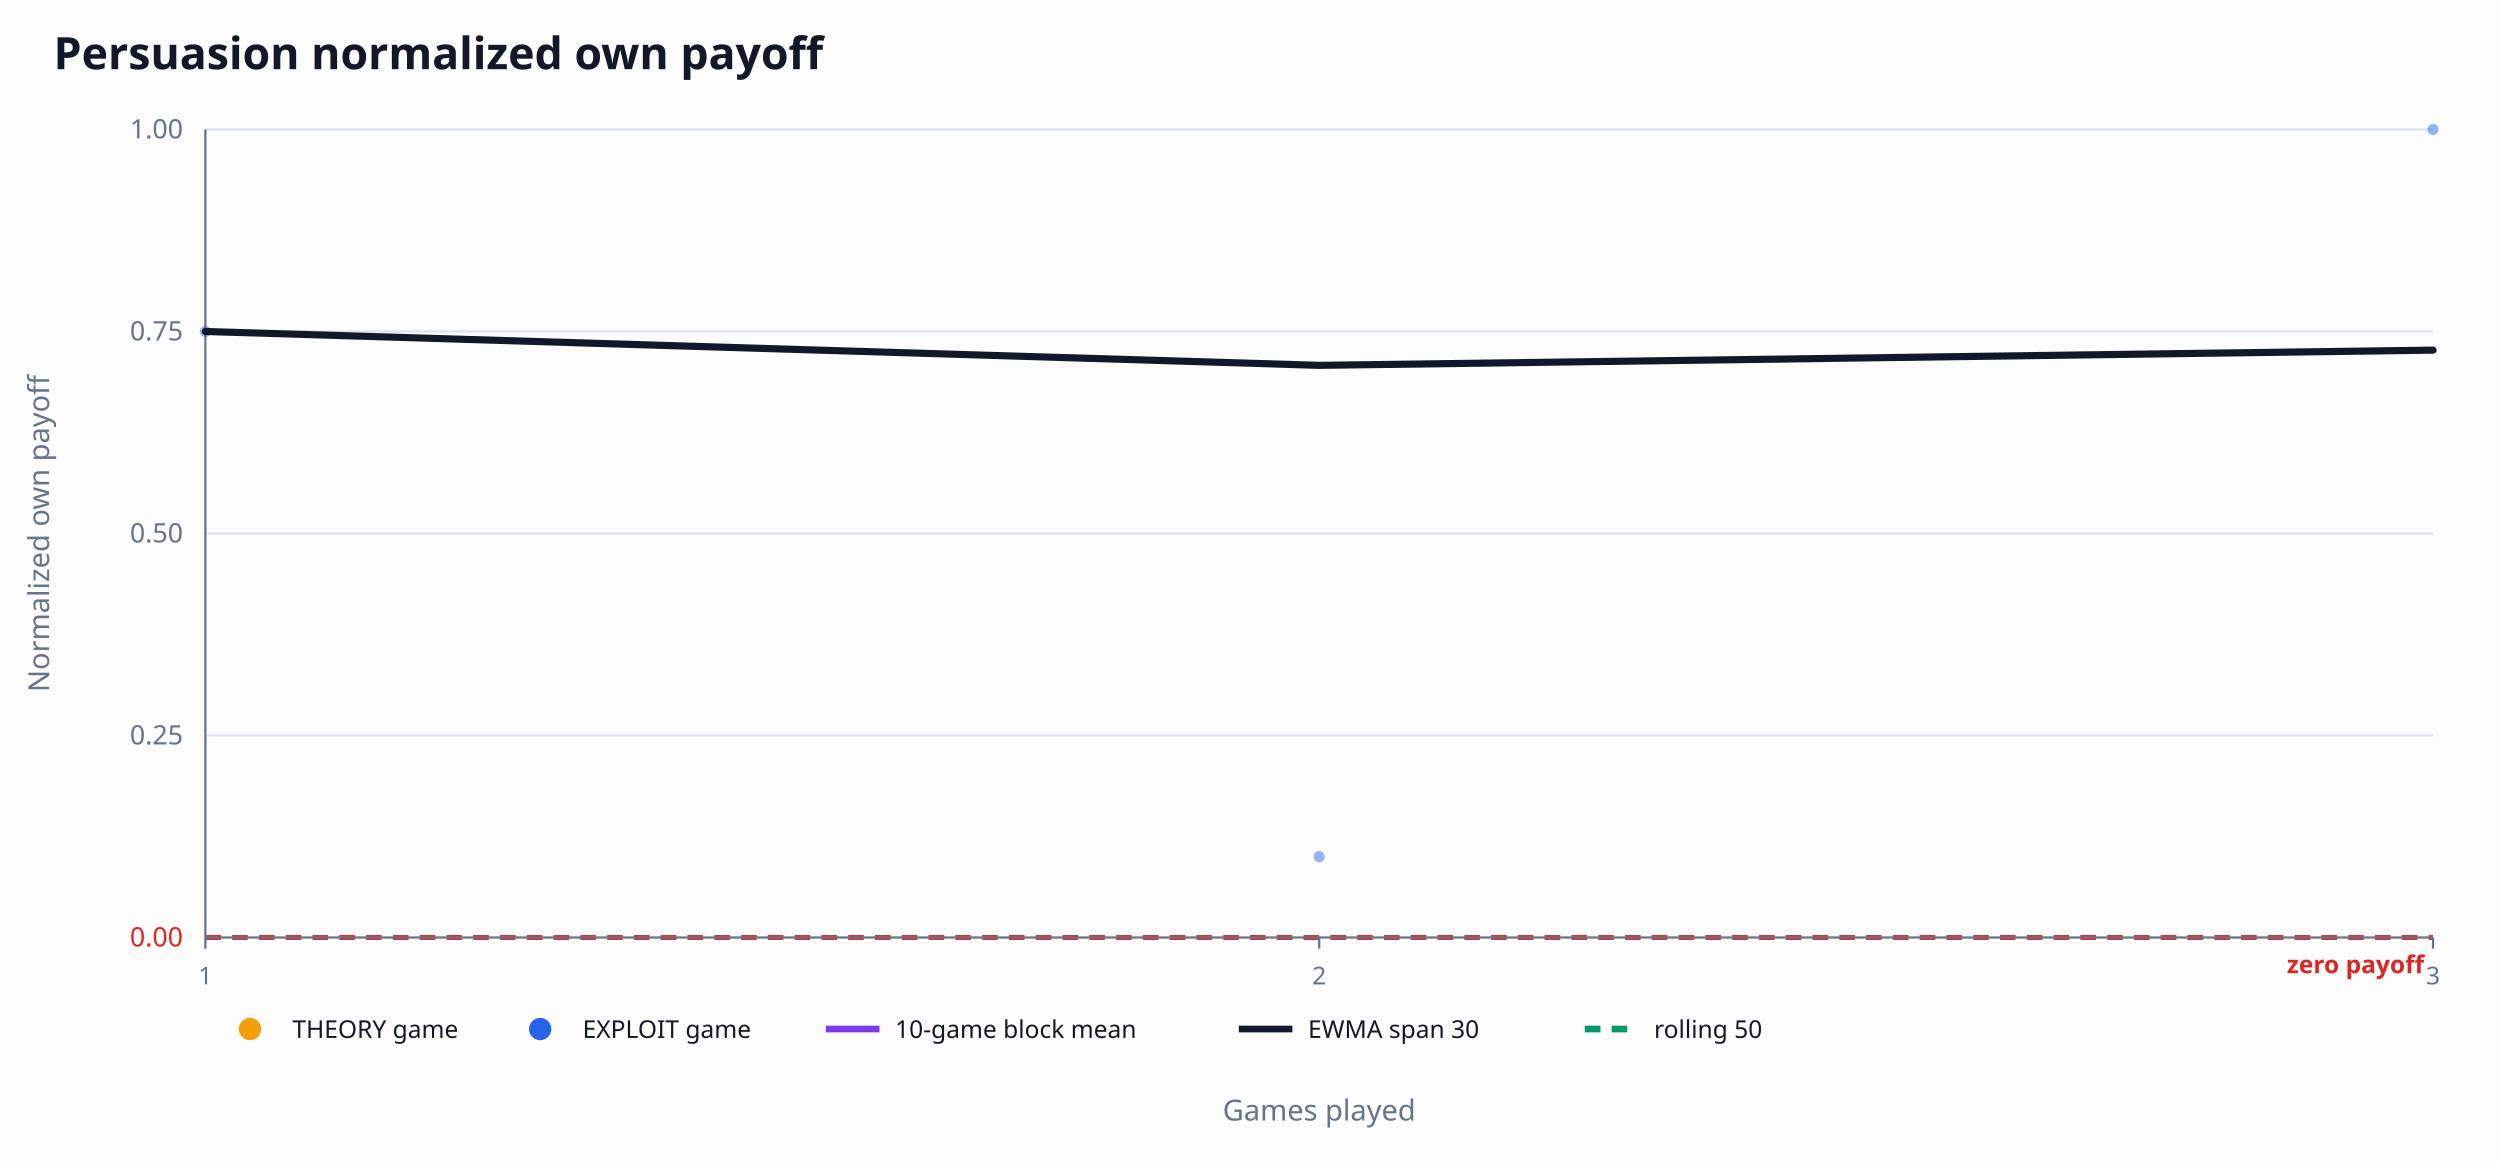
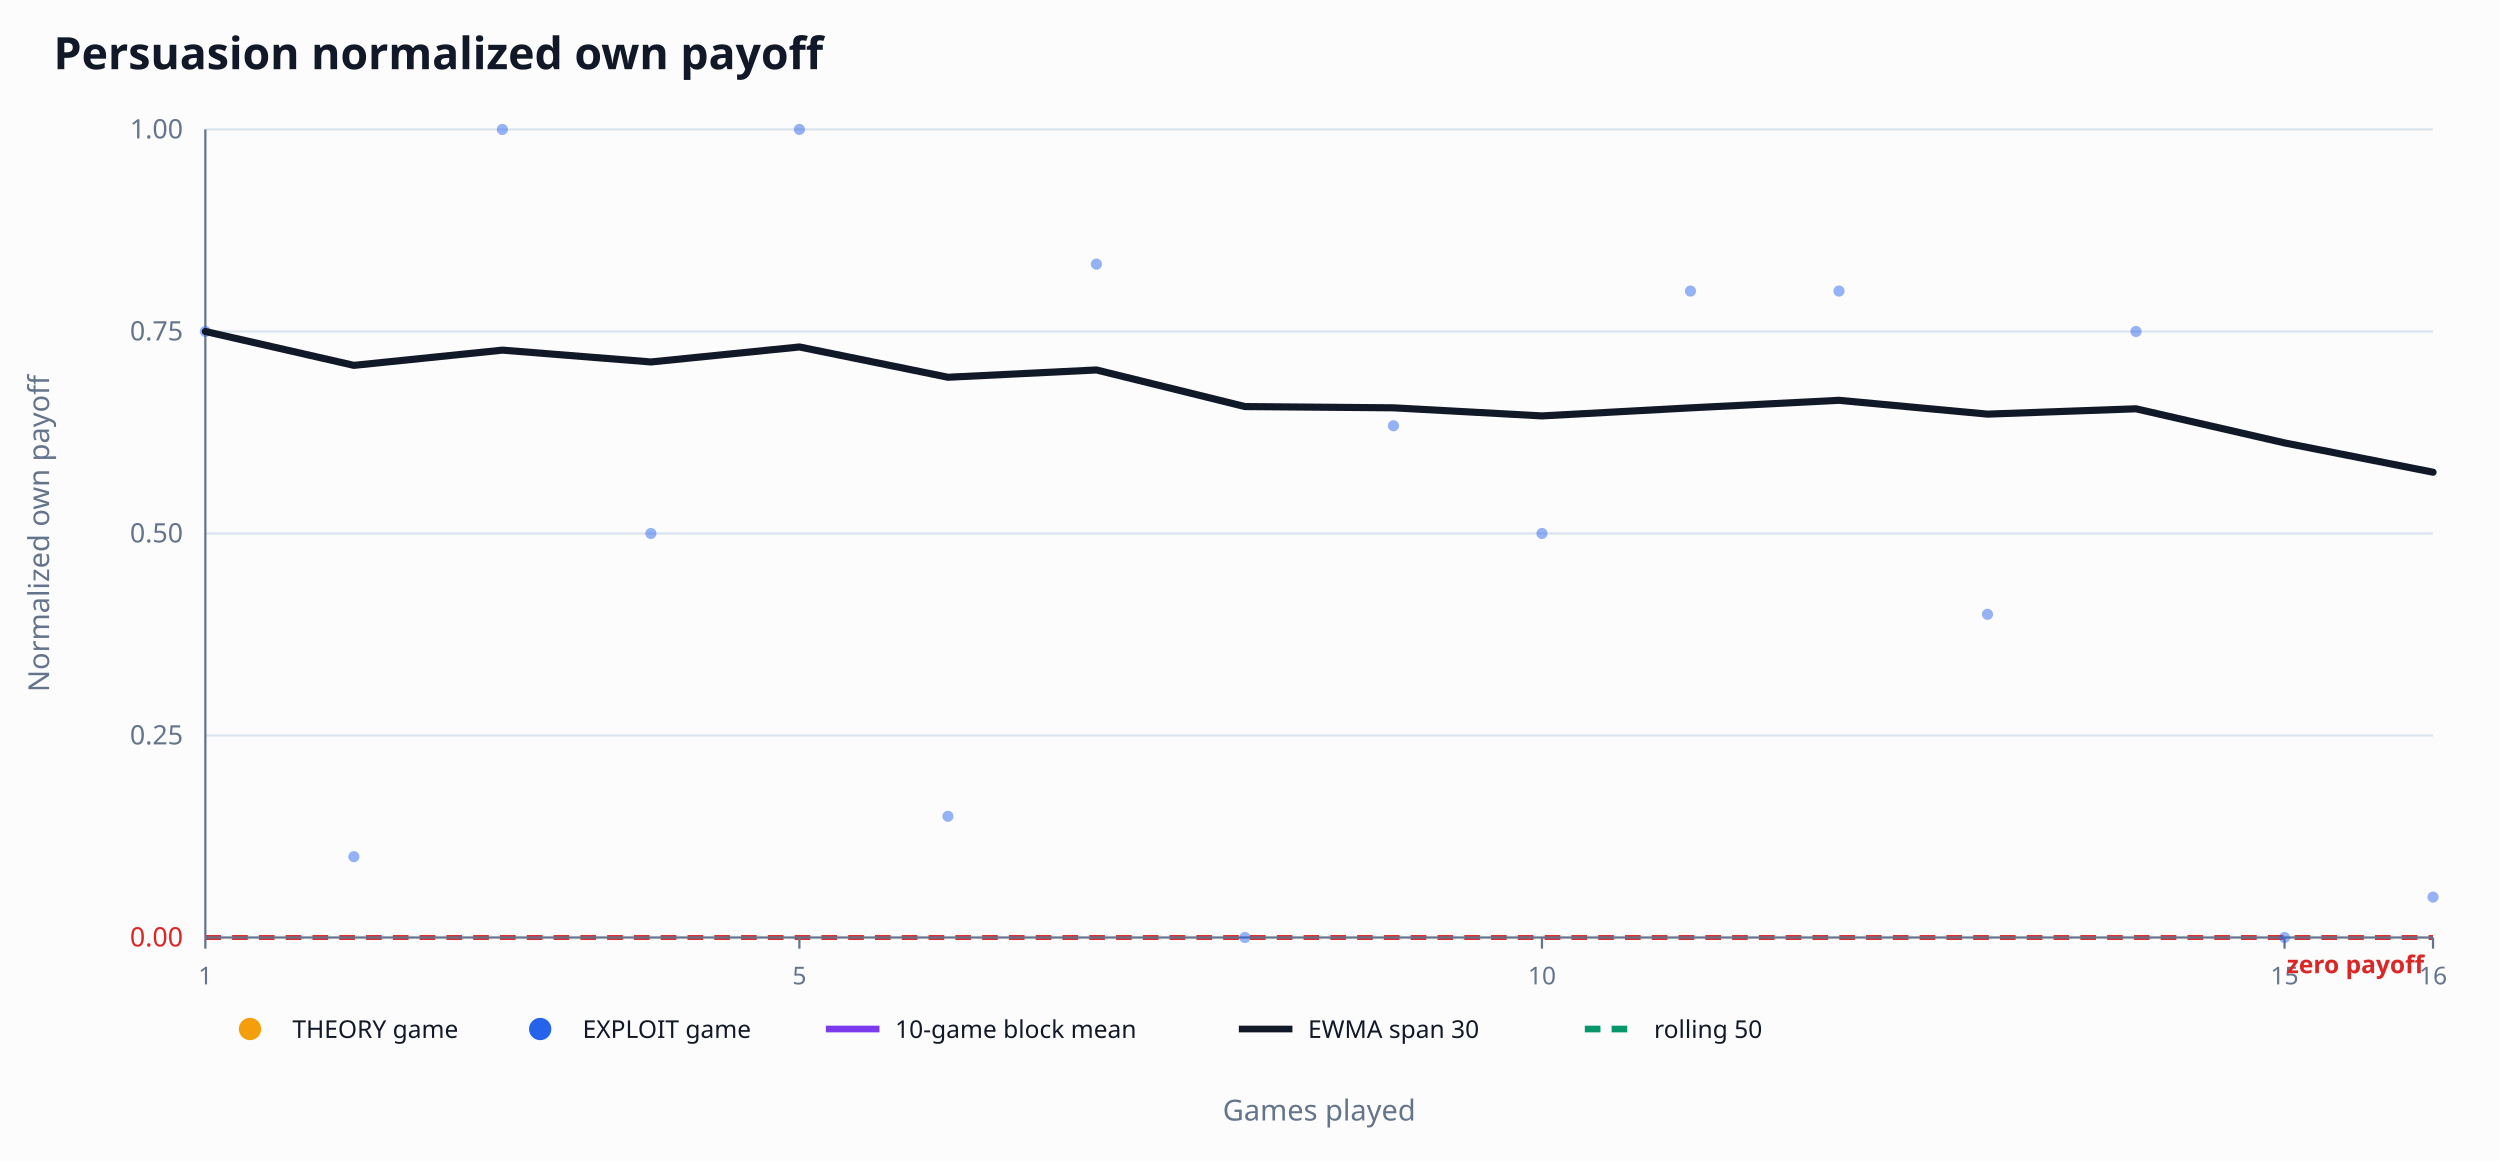
<svg xmlns="http://www.w3.org/2000/svg" width="1120" height="520" viewBox="0 0 1120 520">
  <rect width="100%" height="100%" fill="#fcfcfd" />
  <text x="24" y="31" font-family="system-ui,sans-serif" font-size="20" font-weight="700" fill="#111827">Persuasion normalized own payoff</text>
  <line x1="92" y1="420.00" x2="1090" y2="420.00" stroke="#dc2626" stroke-width="2.2" stroke-dasharray="7,5" />
  <text x="82" y="424.00" text-anchor="end" font-family="system-ui,sans-serif" font-size="12" fill="#dc2626">0.00</text>
  <line x1="92" y1="329.50" x2="1090" y2="329.50" stroke="#dbe3ee" stroke-width="1" />
  <text x="82" y="333.50" text-anchor="end" font-family="system-ui,sans-serif" font-size="12" fill="#64748b">0.25</text>
  <line x1="92" y1="239.00" x2="1090" y2="239.00" stroke="#dbe3ee" stroke-width="1" />
  <text x="82" y="243.00" text-anchor="end" font-family="system-ui,sans-serif" font-size="12" fill="#64748b">0.50</text>
  <line x1="92" y1="148.50" x2="1090" y2="148.50" stroke="#dbe3ee" stroke-width="1" />
  <text x="82" y="152.50" text-anchor="end" font-family="system-ui,sans-serif" font-size="12" fill="#64748b">0.75</text>
  <line x1="92" y1="58.00" x2="1090" y2="58.00" stroke="#dbe3ee" stroke-width="1" />
  <text x="82" y="62.00" text-anchor="end" font-family="system-ui,sans-serif" font-size="12" fill="#64748b">1.00</text>
  <line x1="92.00" y1="420" x2="92.00" y2="425" stroke="#64748b" />
  <text x="92.00" y="441" text-anchor="middle" font-family="system-ui,sans-serif" font-size="11" fill="#64748b">1</text>
-   <line x1="591.00" y1="420" x2="591.00" y2="425" stroke="#64748b" />
-   <text x="591.00" y="441" text-anchor="middle" font-family="system-ui,sans-serif" font-size="11" fill="#64748b">2</text>
+   <line x1="358.13" y1="420" x2="358.13" y2="425" stroke="#64748b" />
+   <text x="358.13" y="441" text-anchor="middle" font-family="system-ui,sans-serif" font-size="11" fill="#64748b">5</text>
+   <line x1="690.80" y1="420" x2="690.80" y2="425" stroke="#64748b" />
+   <text x="690.80" y="441" text-anchor="middle" font-family="system-ui,sans-serif" font-size="11" fill="#64748b">10</text>
+   <line x1="1023.47" y1="420" x2="1023.47" y2="425" stroke="#64748b" />
+   <text x="1023.47" y="441" text-anchor="middle" font-family="system-ui,sans-serif" font-size="11" fill="#64748b">15</text>
  <line x1="1090.00" y1="420" x2="1090.00" y2="425" stroke="#64748b" />
-   <text x="1090.00" y="441" text-anchor="middle" font-family="system-ui,sans-serif" font-size="11" fill="#64748b">3</text>
+   <text x="1090.00" y="441" text-anchor="middle" font-family="system-ui,sans-serif" font-size="11" fill="#64748b">16</text>
  <line x1="92" y1="58" x2="92" y2="420" stroke="#64748b" />
  <line x1="92" y1="420" x2="1090" y2="420" stroke="#64748b" />
  <text x="591.00" y="502" text-anchor="middle" font-family="system-ui,sans-serif" font-size="13" fill="#64748b">Games played</text>
  <text x="22" y="239.00" text-anchor="middle" transform="rotate(-90 22 239.00)" font-family="system-ui,sans-serif" font-size="13" fill="#64748b">Normalized own payoff</text>
  <text x="1086" y="436.00" text-anchor="end" font-family="system-ui,sans-serif" font-size="11" font-weight="700" fill="#dc2626">zero payoff</text>
  <circle cx="92.00" cy="148.50" r="2.5" fill="#2563eb" opacity="0.48" />
-   <circle cx="591.00" cy="383.80" r="2.5" fill="#2563eb" opacity="0.48" />
-   <circle cx="1090.00" cy="58.00" r="2.5" fill="#2563eb" opacity="0.48" />
-   <polyline points="92.00,148.50 591.00,163.68 1090.00,156.86" fill="none" stroke="#111827" stroke-width="3.2" stroke-linejoin="round" stroke-linecap="round" />
+   <circle cx="158.53" cy="383.80" r="2.5" fill="#2563eb" opacity="0.48" />
+   <circle cx="225.07" cy="58.00" r="2.5" fill="#2563eb" opacity="0.48" />
+   <circle cx="291.60" cy="239.00" r="2.5" fill="#2563eb" opacity="0.48" />
+   <circle cx="358.13" cy="58.00" r="2.5" fill="#2563eb" opacity="0.48" />
+   <circle cx="424.67" cy="365.70" r="2.5" fill="#2563eb" opacity="0.48" />
+   <circle cx="491.20" cy="118.33" r="2.5" fill="#2563eb" opacity="0.48" />
+   <circle cx="557.73" cy="420.00" r="2.5" fill="#2563eb" opacity="0.48" />
+   <circle cx="624.27" cy="190.73" r="2.5" fill="#2563eb" opacity="0.48" />
+   <circle cx="690.80" cy="239.00" r="2.5" fill="#2563eb" opacity="0.48" />
+   <circle cx="757.33" cy="130.40" r="2.5" fill="#2563eb" opacity="0.48" />
+   <circle cx="823.87" cy="130.40" r="2.5" fill="#2563eb" opacity="0.48" />
+   <circle cx="890.40" cy="275.20" r="2.5" fill="#2563eb" opacity="0.48" />
+   <circle cx="956.93" cy="148.50" r="2.5" fill="#2563eb" opacity="0.48" />
+   <circle cx="1023.47" cy="420.00" r="2.5" fill="#2563eb" opacity="0.48" />
+   <circle cx="1090.00" cy="401.90" r="2.5" fill="#2563eb" opacity="0.48" />
+   <polyline points="690.80,222.11" fill="none" stroke="#7c3aed" stroke-width="2.2" stroke-linejoin="round" stroke-linecap="round" />
+   <polyline points="92.00,148.50 158.53,163.68 225.07,156.86 291.60,162.16 358.13,155.44 424.67,169.01 491.20,165.74 557.73,182.14 624.27,182.70 690.80,186.33 757.33,182.72 823.87,179.34 890.40,185.53 956.93,183.14 1023.47,198.42 1090.00,211.55" fill="none" stroke="#111827" stroke-width="3.2" stroke-linejoin="round" stroke-linecap="round" />
  <circle cx="112" cy="461" r="5" fill="#f59e0b" />
  <text x="131" y="465" font-family="system-ui,sans-serif" font-size="11" fill="#111827">THEORY game</text>
  <circle cx="242" cy="461" r="5" fill="#2563eb" />
  <text x="261" y="465" font-family="system-ui,sans-serif" font-size="11" fill="#111827">EXPLOIT game</text>
  <line x1="370" y1="461" x2="394" y2="461" stroke="#7c3aed" stroke-width="3" />
  <text x="401" y="465" font-family="system-ui,sans-serif" font-size="11" fill="#111827">10-game block mean</text>
  <line x1="555" y1="461" x2="579" y2="461" stroke="#111827" stroke-width="3" />
  <text x="586" y="465" font-family="system-ui,sans-serif" font-size="11" fill="#111827">EWMA span 30</text>
  <line x1="710" y1="461" x2="734" y2="461" stroke="#059669" stroke-width="3" stroke-dasharray="7,5" />
  <text x="741" y="465" font-family="system-ui,sans-serif" font-size="11" fill="#111827">rolling 50</text>
</svg>
